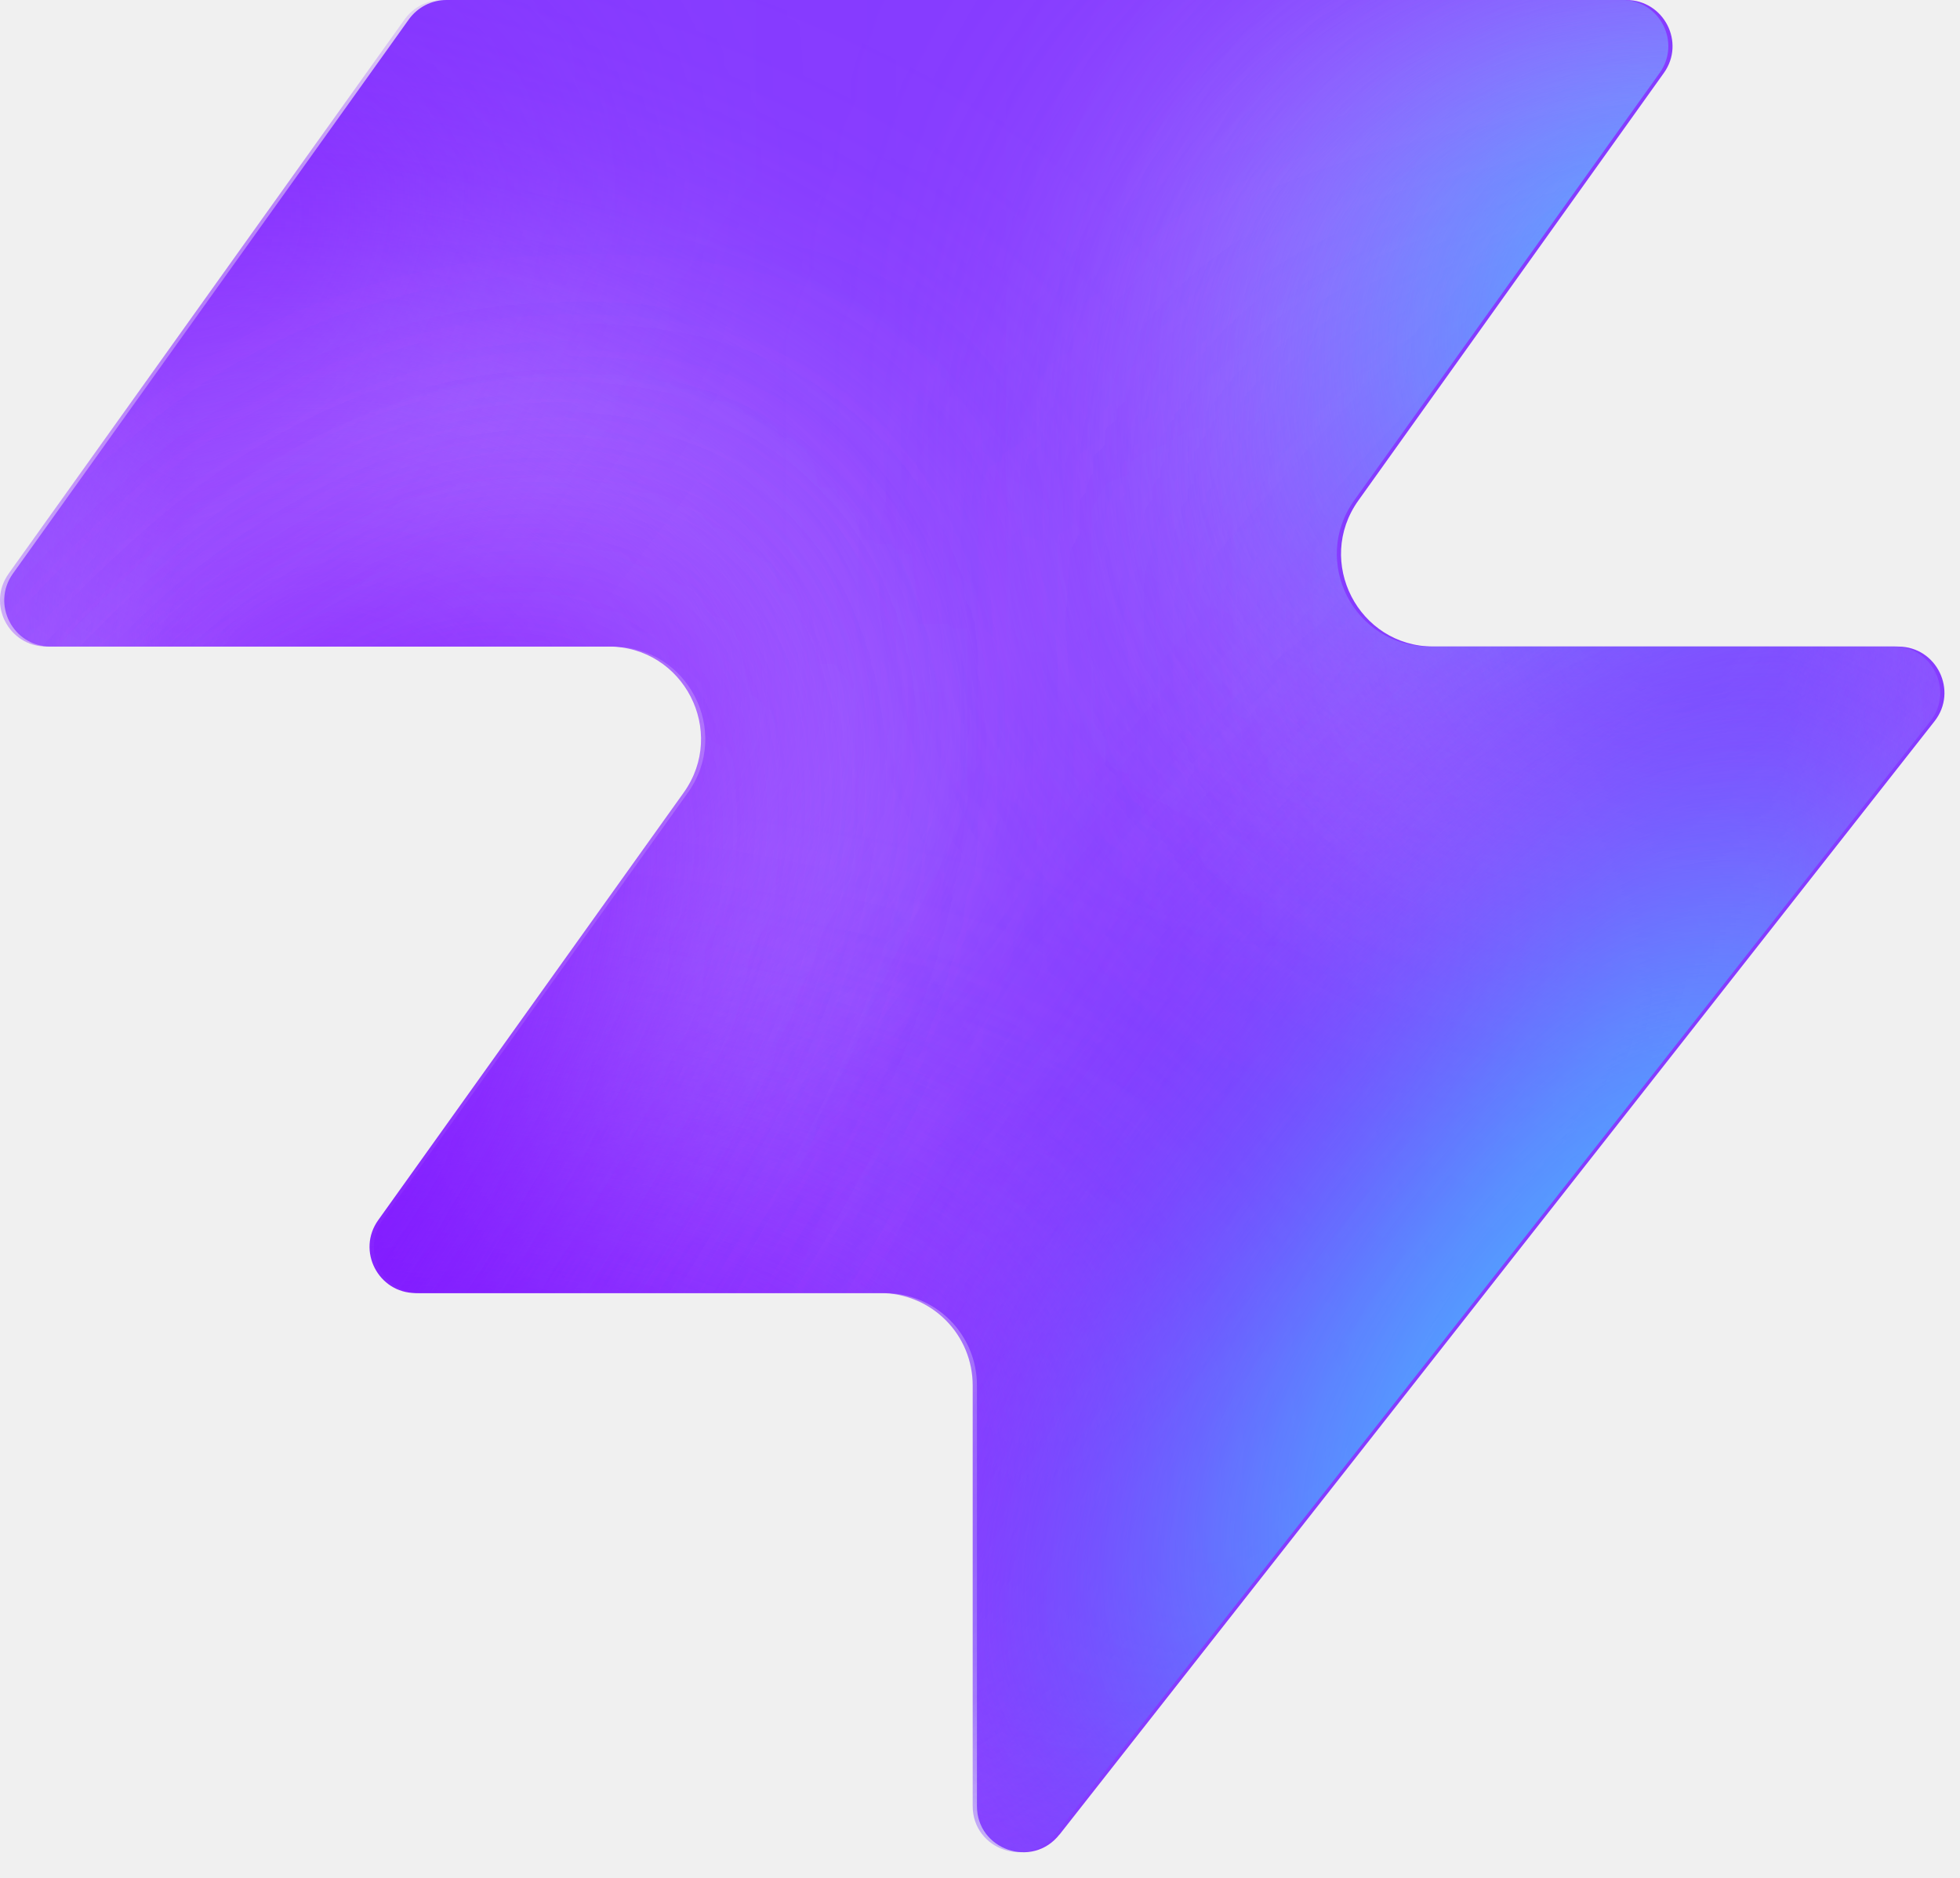
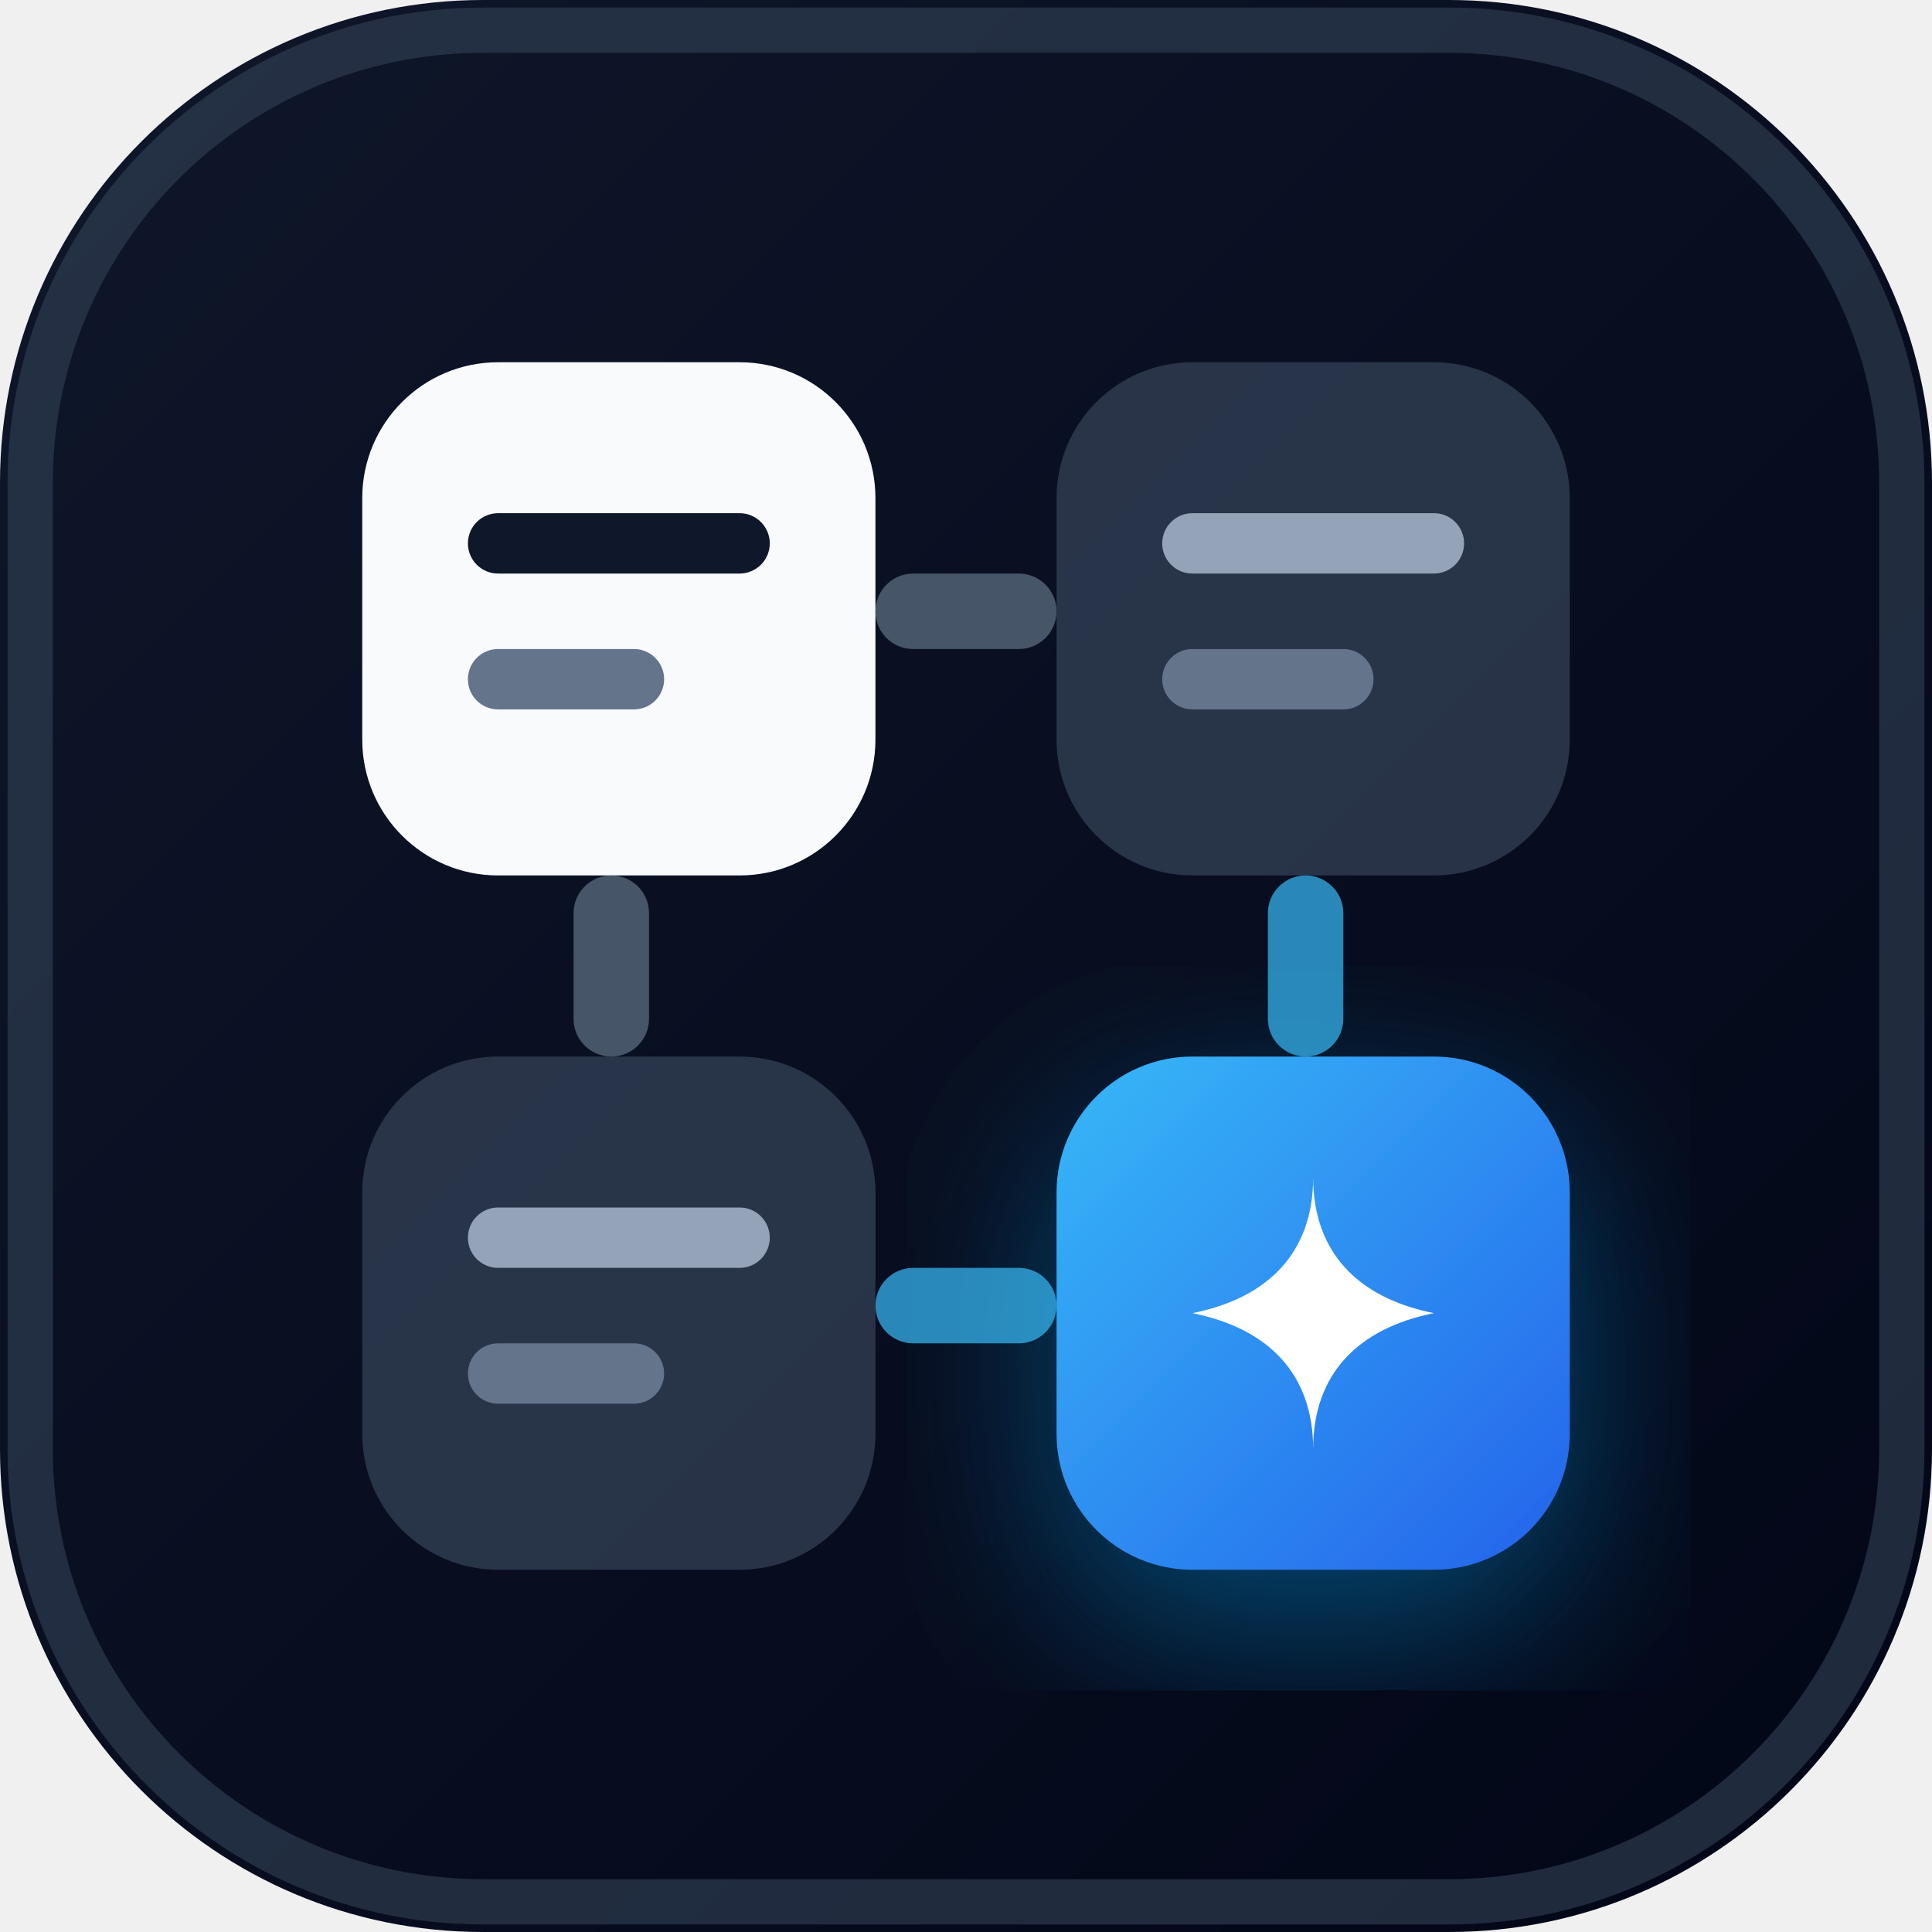
- <svg xmlns="http://www.w3.org/2000/svg" width="48" height="46" fill="none" viewBox="0 0 48 46">
-   <path fill="#863bff" d="M25.946 44.938c-.664.845-2.021.375-2.021-.698V33.937a2.26 2.26 0 0 0-2.262-2.262H10.287c-.92 0-1.456-1.04-.92-1.788l7.48-10.471c1.07-1.497 0-3.578-1.842-3.578H1.237c-.92 0-1.456-1.04-.92-1.788L10.013.474c.214-.297.556-.474.92-.474h28.894c.92 0 1.456 1.04.92 1.788l-7.48 10.471c-1.07 1.498 0 3.579 1.842 3.579h11.377c.943 0 1.473 1.088.89 1.83L25.947 44.94z" style="fill:#863bff;fill:color(display-p3 .525 .23 1);fill-opacity:1" />
-   <mask id="a" width="48" height="46" x="0" y="0" maskUnits="userSpaceOnUse" style="mask-type:alpha">
-     <path fill="#000" d="M25.842 44.938c-.664.844-2.021.375-2.021-.698V33.937a2.26 2.26 0 0 0-2.262-2.262H10.183c-.92 0-1.456-1.04-.92-1.788l7.48-10.471c1.07-1.498 0-3.579-1.842-3.579H1.133c-.92 0-1.456-1.04-.92-1.787L9.91.473c.214-.297.556-.474.92-.474h28.894c.92 0 1.456 1.04.92 1.788l-7.48 10.471c-1.07 1.498 0 3.578 1.842 3.578h11.377c.943 0 1.473 1.088.89 1.832L25.843 44.94z" style="fill:#000;fill-opacity:1" />
-   </mask>
-   <g mask="url(#a)">
-     <g filter="url(#b)">
-       <ellipse cx="5.508" cy="14.704" fill="#ede6ff" rx="5.508" ry="14.704" style="fill:#ede6ff;fill:color(display-p3 .927 .903 1);fill-opacity:1" transform="matrix(.00324 1 1 -.00324 -4.47 31.516)" />
-     </g>
-     <g filter="url(#c)">
-       <ellipse cx="10.399" cy="29.851" fill="#ede6ff" rx="10.399" ry="29.851" style="fill:#ede6ff;fill:color(display-p3 .927 .903 1);fill-opacity:1" transform="matrix(.00324 1 1 -.00324 -39.328 7.883)" />
-     </g>
-     <g filter="url(#d)">
-       <ellipse cx="5.508" cy="30.487" fill="#7e14ff" rx="5.508" ry="30.487" style="fill:#7e14ff;fill:color(display-p3 .492 .077 1);fill-opacity:1" transform="rotate(89.814 -25.913 -14.639)scale(1 -1)" />
-     </g>
-     <g filter="url(#e)">
-       <ellipse cx="5.508" cy="30.599" fill="#7e14ff" rx="5.508" ry="30.599" style="fill:#7e14ff;fill:color(display-p3 .492 .077 1);fill-opacity:1" transform="rotate(89.814 -32.644 -3.334)scale(1 -1)" />
-     </g>
-     <g filter="url(#f)">
-       <ellipse cx="5.508" cy="30.599" fill="#7e14ff" rx="5.508" ry="30.599" style="fill:#7e14ff;fill:color(display-p3 .492 .077 1);fill-opacity:1" transform="matrix(.00324 1 1 -.00324 -34.34 30.47)" />
-     </g>
-     <g filter="url(#g)">
-       <ellipse cx="14.072" cy="22.078" fill="#ede6ff" rx="14.072" ry="22.078" style="fill:#ede6ff;fill:color(display-p3 .927 .903 1);fill-opacity:1" transform="rotate(93.35 24.506 48.493)scale(-1 1)" />
-     </g>
-     <g filter="url(#h)">
-       <ellipse cx="3.47" cy="21.501" fill="#7e14ff" rx="3.47" ry="21.501" style="fill:#7e14ff;fill:color(display-p3 .492 .077 1);fill-opacity:1" transform="rotate(89.009 28.708 47.59)scale(-1 1)" />
-     </g>
-     <g filter="url(#i)">
-       <ellipse cx="3.47" cy="21.501" fill="#7e14ff" rx="3.47" ry="21.501" style="fill:#7e14ff;fill:color(display-p3 .492 .077 1);fill-opacity:1" transform="rotate(89.009 28.708 47.59)scale(-1 1)" />
-     </g>
-     <g filter="url(#j)">
-       <ellipse cx=".387" cy="8.972" fill="#7e14ff" rx="4.407" ry="29.108" style="fill:#7e14ff;fill:color(display-p3 .492 .077 1);fill-opacity:1" transform="rotate(39.51 .387 8.972)" />
-     </g>
-     <g filter="url(#k)">
-       <ellipse cx="47.523" cy="-6.092" fill="#7e14ff" rx="4.407" ry="29.108" style="fill:#7e14ff;fill:color(display-p3 .492 .077 1);fill-opacity:1" transform="rotate(37.892 47.523 -6.092)" />
-     </g>
-     <g filter="url(#l)">
-       <ellipse cx="41.412" cy="6.333" fill="#47bfff" rx="5.971" ry="9.665" style="fill:#47bfff;fill:color(display-p3 .28 .748 1);fill-opacity:1" transform="rotate(37.892 41.412 6.333)" />
-     </g>
-     <g filter="url(#m)">
-       <ellipse cx="-1.879" cy="38.332" fill="#7e14ff" rx="4.407" ry="29.108" style="fill:#7e14ff;fill:color(display-p3 .492 .077 1);fill-opacity:1" transform="rotate(37.892 -1.88 38.332)" />
-     </g>
-     <g filter="url(#n)">
-       <ellipse cx="-1.879" cy="38.332" fill="#7e14ff" rx="4.407" ry="29.108" style="fill:#7e14ff;fill:color(display-p3 .492 .077 1);fill-opacity:1" transform="rotate(37.892 -1.88 38.332)" />
-     </g>
-     <g filter="url(#o)">
-       <ellipse cx="35.651" cy="29.907" fill="#7e14ff" rx="4.407" ry="29.108" style="fill:#7e14ff;fill:color(display-p3 .492 .077 1);fill-opacity:1" transform="rotate(37.892 35.651 29.907)" />
-     </g>
-     <g filter="url(#p)">
-       <ellipse cx="38.418" cy="32.4" fill="#47bfff" rx="5.971" ry="15.297" style="fill:#47bfff;fill:color(display-p3 .28 .748 1);fill-opacity:1" transform="rotate(37.892 38.418 32.4)" />
-     </g>
-   </g>
+ <svg xmlns="http://www.w3.org/2000/svg" viewBox="0 0 64 64" width="64" height="64" fill="none">
  <defs>
-     <filter id="b" width="60.045" height="41.654" x="-19.77" y="16.149" color-interpolation-filters="sRGB" filterUnits="userSpaceOnUse">
-       <feFlood flood-opacity="0" result="BackgroundImageFix" />
-       <feBlend in="SourceGraphic" in2="BackgroundImageFix" result="shape" />
-       <feGaussianBlur result="effect1_foregroundBlur_2002_17158" stdDeviation="7.659" />
-     </filter>
-     <filter id="c" width="90.34" height="51.437" x="-54.613" y="-7.533" color-interpolation-filters="sRGB" filterUnits="userSpaceOnUse">
-       <feFlood flood-opacity="0" result="BackgroundImageFix" />
-       <feBlend in="SourceGraphic" in2="BackgroundImageFix" result="shape" />
-       <feGaussianBlur result="effect1_foregroundBlur_2002_17158" stdDeviation="7.659" />
-     </filter>
-     <filter id="d" width="79.355" height="29.4" x="-49.64" y="2.03" color-interpolation-filters="sRGB" filterUnits="userSpaceOnUse">
-       <feFlood flood-opacity="0" result="BackgroundImageFix" />
-       <feBlend in="SourceGraphic" in2="BackgroundImageFix" result="shape" />
-       <feGaussianBlur result="effect1_foregroundBlur_2002_17158" stdDeviation="4.596" />
-     </filter>
-     <filter id="e" width="79.579" height="29.4" x="-45.045" y="20.029" color-interpolation-filters="sRGB" filterUnits="userSpaceOnUse">
-       <feFlood flood-opacity="0" result="BackgroundImageFix" />
-       <feBlend in="SourceGraphic" in2="BackgroundImageFix" result="shape" />
-       <feGaussianBlur result="effect1_foregroundBlur_2002_17158" stdDeviation="4.596" />
-     </filter>
-     <filter id="f" width="79.579" height="29.4" x="-43.513" y="21.178" color-interpolation-filters="sRGB" filterUnits="userSpaceOnUse">
-       <feFlood flood-opacity="0" result="BackgroundImageFix" />
-       <feBlend in="SourceGraphic" in2="BackgroundImageFix" result="shape" />
-       <feGaussianBlur result="effect1_foregroundBlur_2002_17158" stdDeviation="4.596" />
-     </filter>
-     <filter id="g" width="74.749" height="58.852" x="15.756" y="-17.901" color-interpolation-filters="sRGB" filterUnits="userSpaceOnUse">
-       <feFlood flood-opacity="0" result="BackgroundImageFix" />
-       <feBlend in="SourceGraphic" in2="BackgroundImageFix" result="shape" />
-       <feGaussianBlur result="effect1_foregroundBlur_2002_17158" stdDeviation="7.659" />
-     </filter>
-     <filter id="h" width="61.377" height="25.362" x="23.548" y="2.284" color-interpolation-filters="sRGB" filterUnits="userSpaceOnUse">
-       <feFlood flood-opacity="0" result="BackgroundImageFix" />
-       <feBlend in="SourceGraphic" in2="BackgroundImageFix" result="shape" />
-       <feGaussianBlur result="effect1_foregroundBlur_2002_17158" stdDeviation="4.596" />
-     </filter>
-     <filter id="i" width="61.377" height="25.362" x="23.548" y="2.284" color-interpolation-filters="sRGB" filterUnits="userSpaceOnUse">
-       <feFlood flood-opacity="0" result="BackgroundImageFix" />
-       <feBlend in="SourceGraphic" in2="BackgroundImageFix" result="shape" />
-       <feGaussianBlur result="effect1_foregroundBlur_2002_17158" stdDeviation="4.596" />
-     </filter>
-     <filter id="j" width="56.045" height="63.649" x="-27.636" y="-22.853" color-interpolation-filters="sRGB" filterUnits="userSpaceOnUse">
-       <feFlood flood-opacity="0" result="BackgroundImageFix" />
-       <feBlend in="SourceGraphic" in2="BackgroundImageFix" result="shape" />
-       <feGaussianBlur result="effect1_foregroundBlur_2002_17158" stdDeviation="4.596" />
-     </filter>
-     <filter id="k" width="54.814" height="64.646" x="20.116" y="-38.415" color-interpolation-filters="sRGB" filterUnits="userSpaceOnUse">
-       <feFlood flood-opacity="0" result="BackgroundImageFix" />
-       <feBlend in="SourceGraphic" in2="BackgroundImageFix" result="shape" />
-       <feGaussianBlur result="effect1_foregroundBlur_2002_17158" stdDeviation="4.596" />
-     </filter>
-     <filter id="l" width="33.541" height="35.313" x="24.641" y="-11.323" color-interpolation-filters="sRGB" filterUnits="userSpaceOnUse">
-       <feFlood flood-opacity="0" result="BackgroundImageFix" />
-       <feBlend in="SourceGraphic" in2="BackgroundImageFix" result="shape" />
-       <feGaussianBlur result="effect1_foregroundBlur_2002_17158" stdDeviation="4.596" />
-     </filter>
-     <filter id="m" width="54.814" height="64.646" x="-29.286" y="6.009" color-interpolation-filters="sRGB" filterUnits="userSpaceOnUse">
-       <feFlood flood-opacity="0" result="BackgroundImageFix" />
-       <feBlend in="SourceGraphic" in2="BackgroundImageFix" result="shape" />
-       <feGaussianBlur result="effect1_foregroundBlur_2002_17158" stdDeviation="4.596" />
-     </filter>
-     <filter id="n" width="54.814" height="64.646" x="-29.286" y="6.009" color-interpolation-filters="sRGB" filterUnits="userSpaceOnUse">
-       <feFlood flood-opacity="0" result="BackgroundImageFix" />
-       <feBlend in="SourceGraphic" in2="BackgroundImageFix" result="shape" />
-       <feGaussianBlur result="effect1_foregroundBlur_2002_17158" stdDeviation="4.596" />
-     </filter>
-     <filter id="o" width="54.814" height="64.646" x="8.244" y="-2.416" color-interpolation-filters="sRGB" filterUnits="userSpaceOnUse">
-       <feFlood flood-opacity="0" result="BackgroundImageFix" />
-       <feBlend in="SourceGraphic" in2="BackgroundImageFix" result="shape" />
-       <feGaussianBlur result="effect1_foregroundBlur_2002_17158" stdDeviation="4.596" />
-     </filter>
-     <filter id="p" width="39.409" height="43.623" x="18.713" y="10.588" color-interpolation-filters="sRGB" filterUnits="userSpaceOnUse">
-       <feFlood flood-opacity="0" result="BackgroundImageFix" />
-       <feBlend in="SourceGraphic" in2="BackgroundImageFix" result="shape" />
-       <feGaussianBlur result="effect1_foregroundBlur_2002_17158" stdDeviation="4.596" />
+     <linearGradient id="ledgerBg" x1="0" y1="0" x2="64" y2="64" gradientUnits="userSpaceOnUse">
+       <stop offset="0%" stop-color="#0F172A" />
+       <stop offset="100%" stop-color="#020617" />
+     </linearGradient>
+     <linearGradient id="aiGlow" x1="34" y1="34" x2="52" y2="52" gradientUnits="userSpaceOnUse">
+       <stop offset="0%" stop-color="#38BDF8" />
+       <stop offset="100%" stop-color="#2563EB" />
+     </linearGradient>
+     <filter id="aiShadow" x="30" y="30" width="26" height="26" filterUnits="userSpaceOnUse">
+       <feDropShadow dx="0" dy="2" stdDeviation="3" flood-color="#0284C7" flood-opacity="0.5" />
    </filter>
  </defs>
+   <rect width="64" height="64" rx="16" fill="url(#ledgerBg)" />
+   <rect x="1" y="1" width="62" height="62" rx="15" stroke="#334155" stroke-width="1.5" stroke-opacity="0.6" />
+   <rect x="12" y="12" width="17" height="17" rx="4.5" fill="#F8FAFC" />
+   <rect x="15.5" y="17" width="10" height="2" rx="1" fill="#0F172A" />
+   <rect x="15.5" y="21.5" width="6.5" height="2" rx="1" fill="#64748B" />
+   <rect x="35" y="12" width="17" height="17" rx="4.5" fill="#334155" fill-opacity="0.75" />
+   <rect x="38.5" y="17" width="10" height="2" rx="1" fill="#94A3B8" />
+   <rect x="38.5" y="21.5" width="7" height="2" rx="1" fill="#64748B" />
+   <rect x="12" y="35" width="17" height="17" rx="4.5" fill="#334155" fill-opacity="0.75" />
+   <rect x="15.5" y="40" width="10" height="2" rx="1" fill="#94A3B8" />
+   <rect x="15.5" y="44.5" width="6.5" height="2" rx="1" fill="#64748B" />
+   <g filter="url(#aiShadow)">
+     <rect x="35" y="35" width="17" height="17" rx="4.5" fill="url(#aiGlow)" />
+     <path d="M43.5 39C43.5 41.5 42 43 39.5 43.5C42 44 43.5 45.5 43.5 48C43.5 45.5 45 44 47.5 43.5C45 43 43.5 41.5 43.5 39Z" fill="#FFFFFF" />
+   </g>
+   <rect x="29" y="19" width="6" height="2.5" rx="1.25" fill="#475569" />
+   <rect x="19" y="29" width="2.5" height="6" rx="1.25" fill="#475569" />
+   <rect x="29" y="42" width="6" height="2.5" rx="1.25" fill="#38BDF8" fill-opacity="0.7" />
+   <rect x="42" y="29" width="2.5" height="6" rx="1.25" fill="#38BDF8" fill-opacity="0.7" />
</svg>
